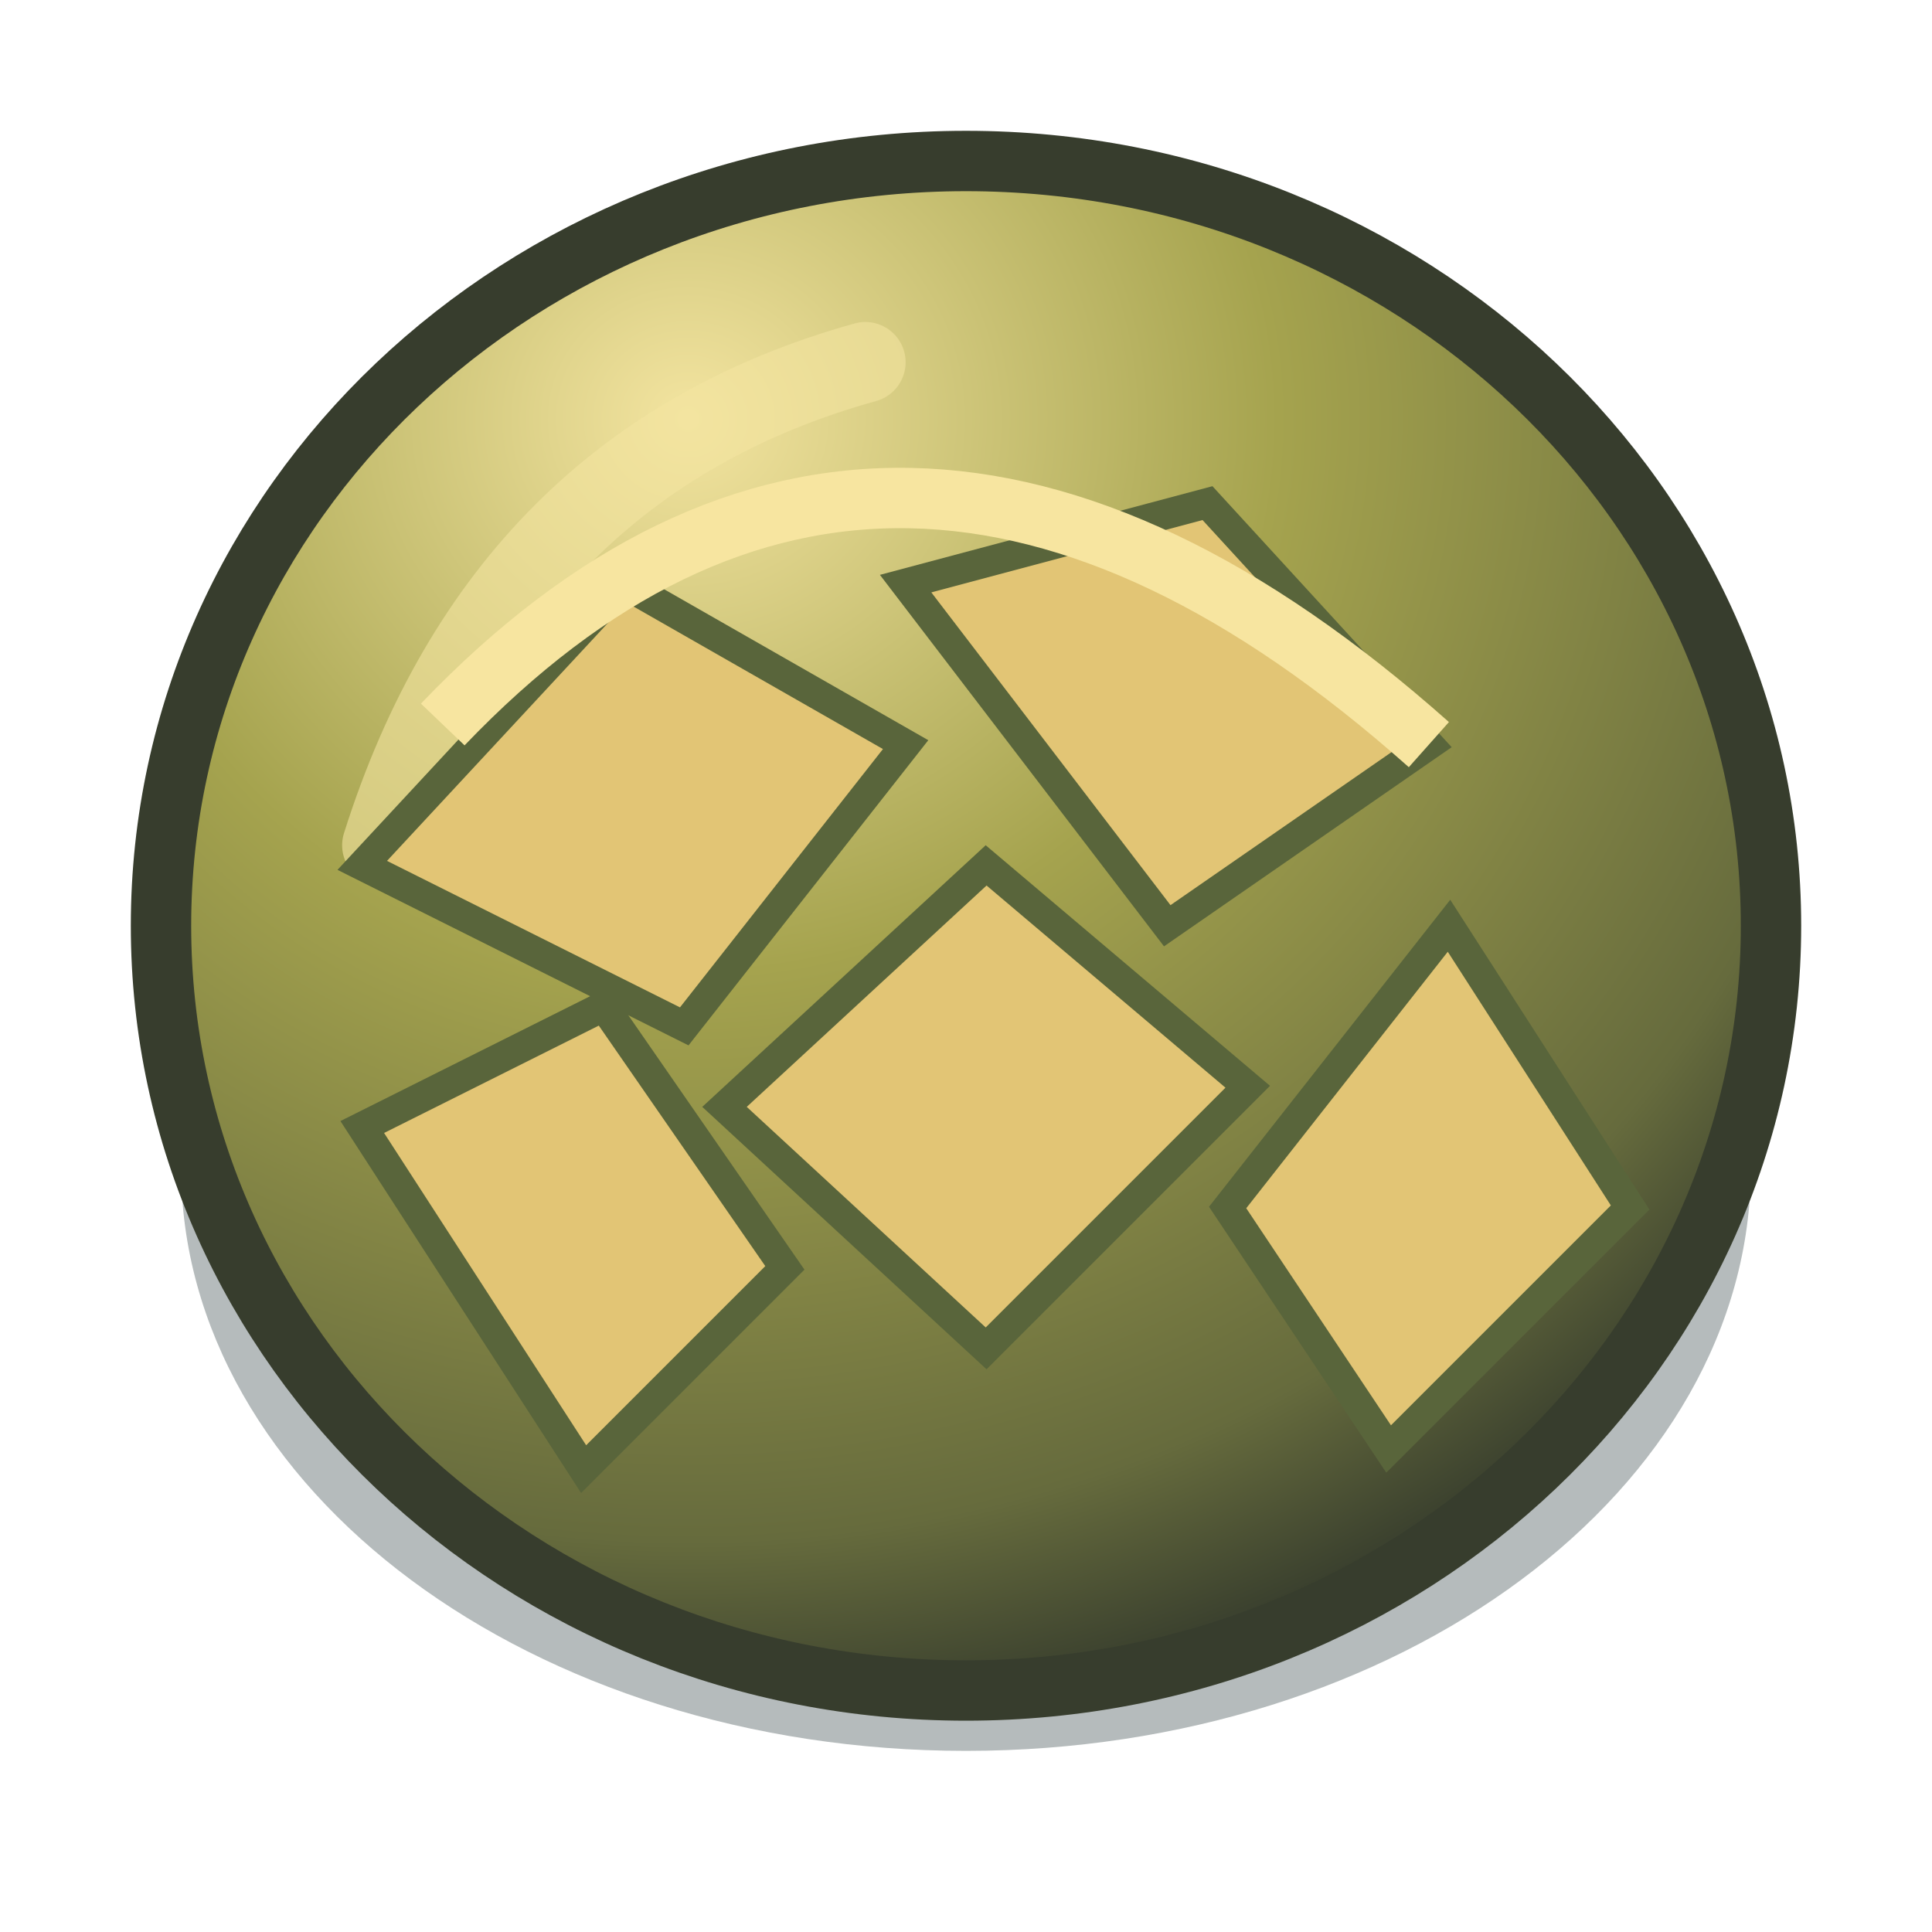
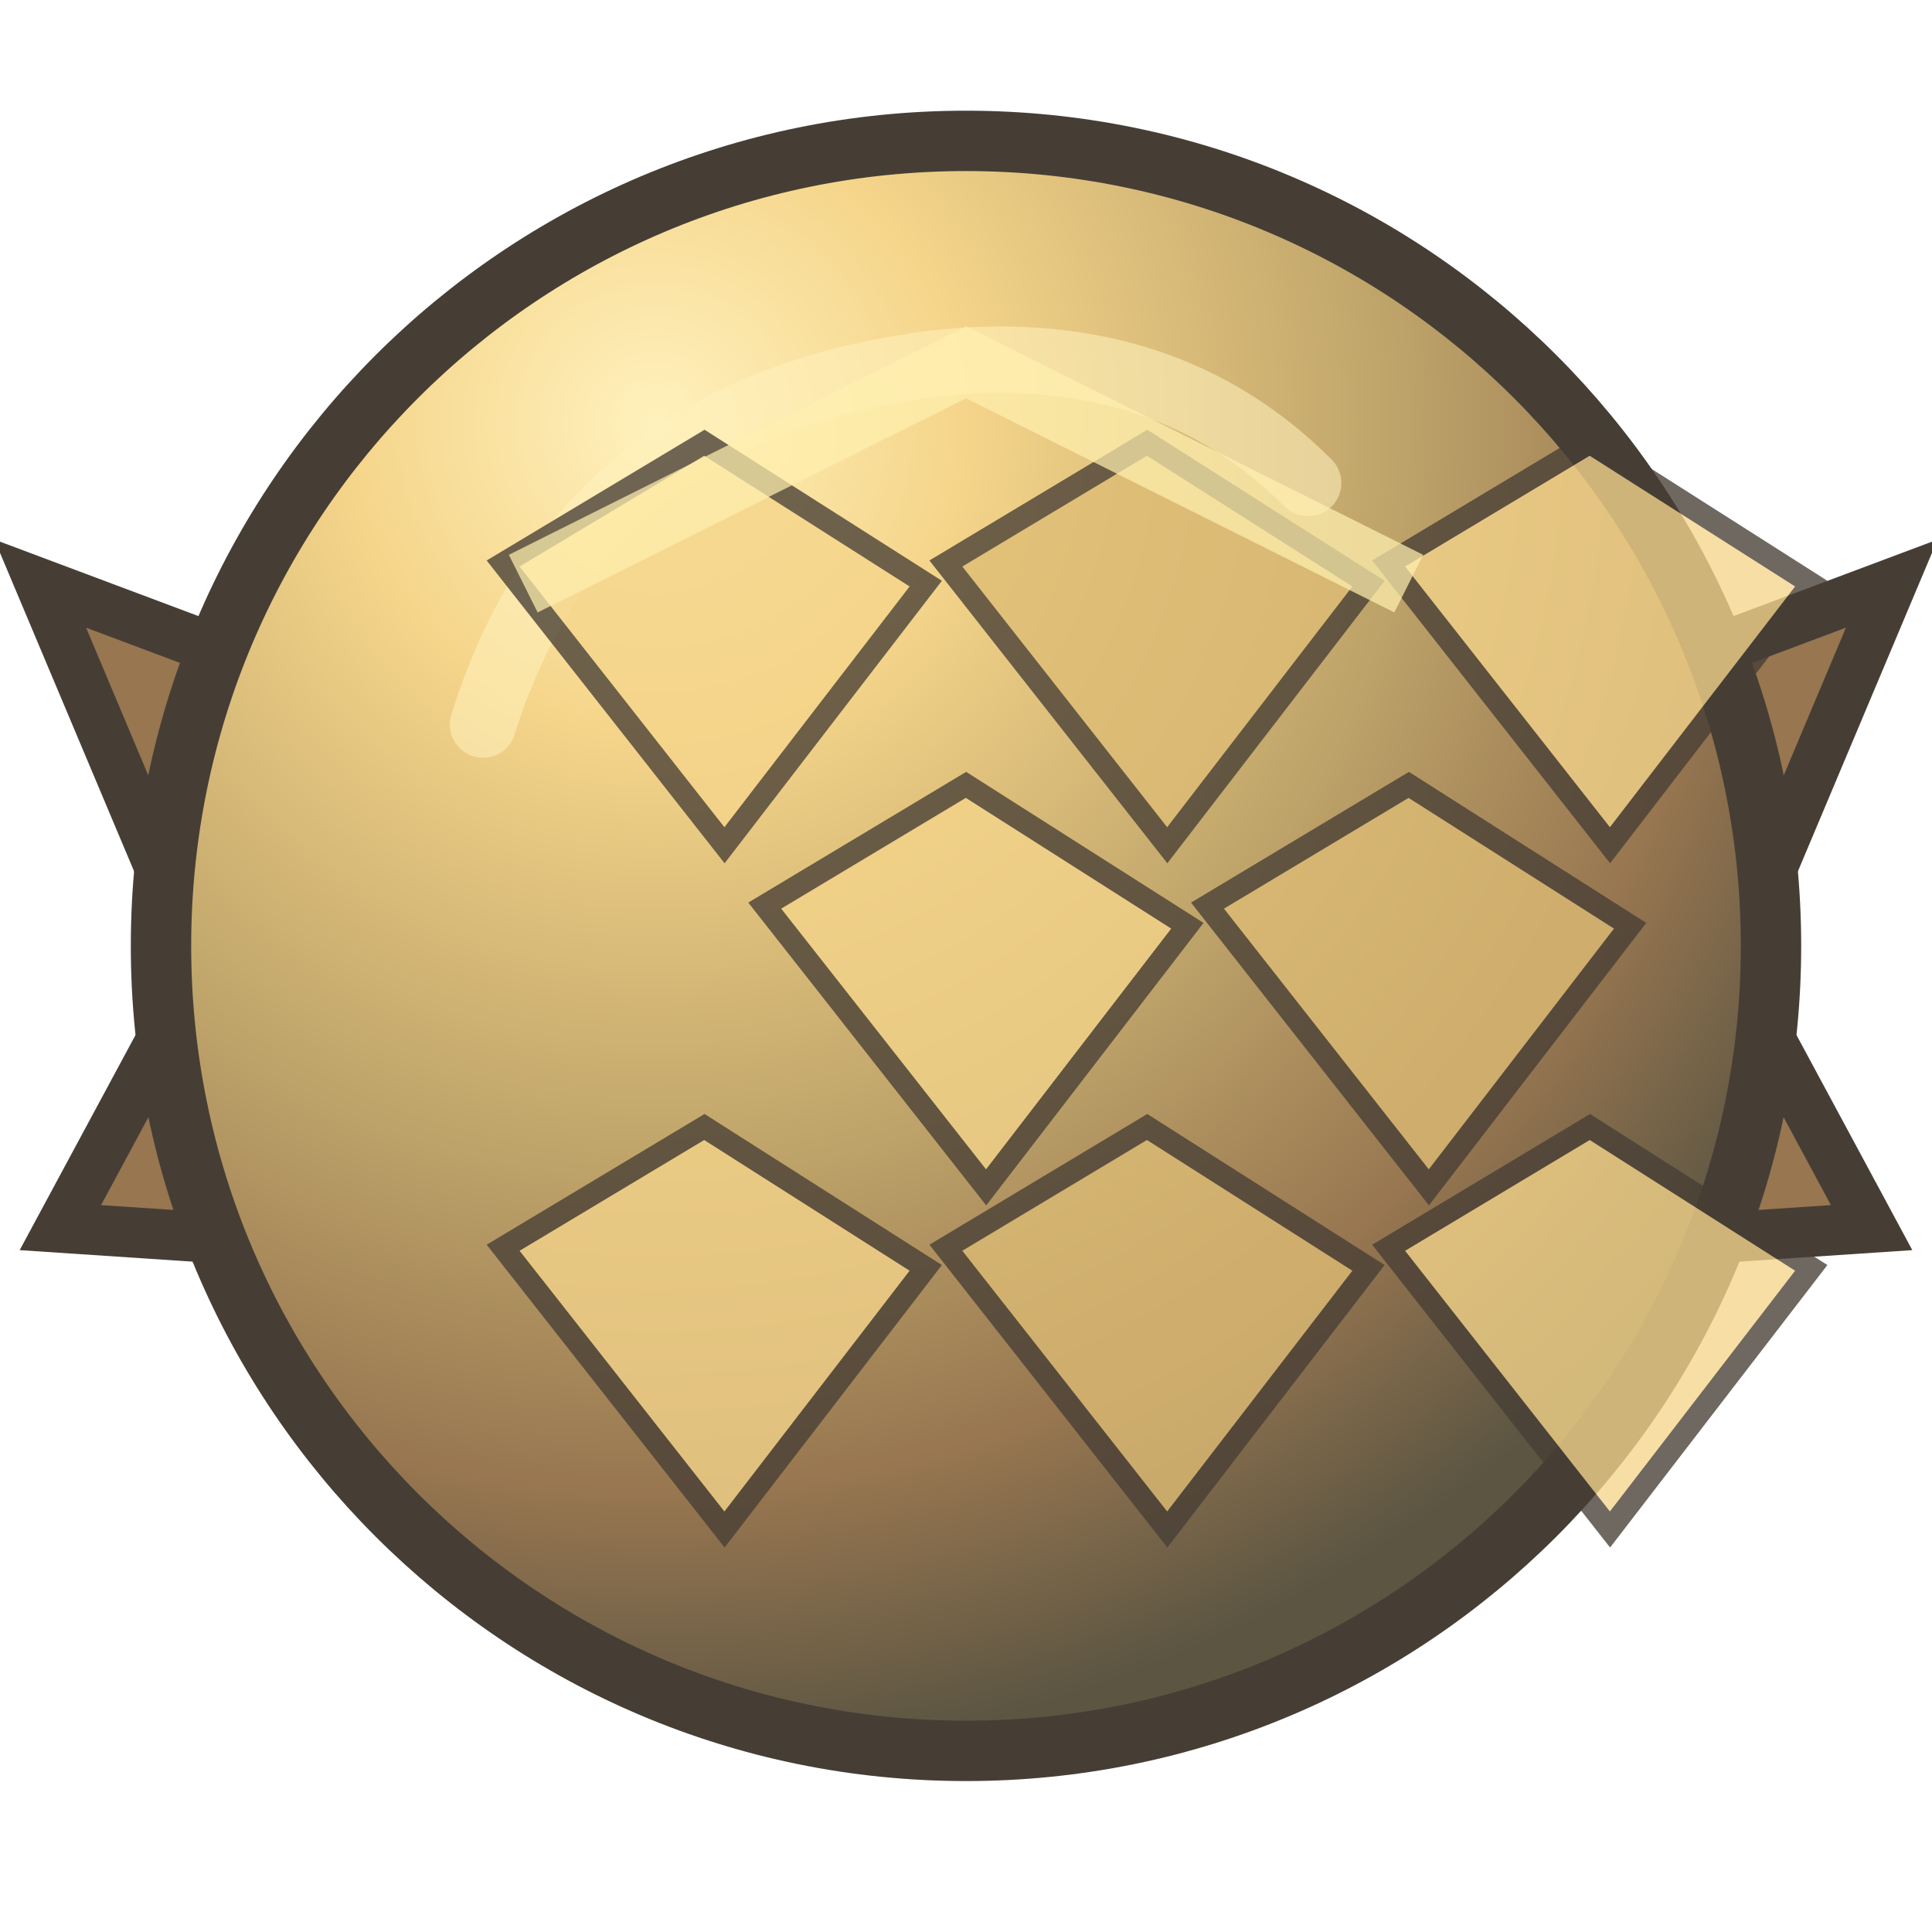
- <svg xmlns="http://www.w3.org/2000/svg" width="128" height="128" viewBox="0 0 96 96">
+ <svg xmlns="http://www.w3.org/2000/svg" width="160" height="160" viewBox="0 0 96 96">
  <defs>
-     <radialGradient id="scale" cx=".33" cy=".17" r=".86">
-       <stop stop-color="#f3e4a0" />
-       <stop offset=".42" stop-color="#a5a34e" />
-       <stop offset=".85" stop-color="#666b3d" />
-       <stop offset="1" stop-color="#373d2d" />
+     <radialGradient id="body" cx=".31" cy=".18" r=".82">
+       <stop stop-color="#fff1bd" />
+       <stop offset=".23" stop-color="#f5d58a" />
+       <stop offset=".55" stop-color="#bfa46a" />
+       <stop offset=".8" stop-color="#977650" />
+       <stop offset="1" stop-color="#5b5542" />
    </radialGradient>
+     <linearGradient id="plate" x1=".18" y1="0" x2=".85" y2=".95">
+       <stop stop-color="#fff1bd" />
+       <stop offset=".54" stop-color="#debd75" />
+       <stop offset="1" stop-color="#977650" />
+     </linearGradient>
  </defs>
-   <ellipse cx="48" cy="58" rx="39" ry="29" fill="#162a2b" opacity=".32" />
-   <ellipse cx="48" cy="46" rx="40" ry="38" fill="url(#scale)" stroke="#373d2d" stroke-width="3" />
-   <path d="M19 42Q25 23 43 18" stroke="#f3e4a0" stroke-width="4" opacity=".6" fill="none" stroke-linecap="round" />
-   <g fill="#e2c575" stroke="#59653b" stroke-width="1.5">
-     <path d="M18 43L31 29L45 37L34 51Z" />
-     <path d="M45 29L60 25L71 37L58 46Z" />
-     <path d="M36 55L49 43L62 54L49 67Z" />
-     <path d="M18 56L30 50L39 63L29 73Z" />
-     <path d="M61 60L72 46L81 60L69 72Z" />
+   <g fill="#977650" stroke="#463e35" stroke-width="2.5">
+     <path d="M18 35L2 29L10 48L3 61L18 62Z" />
+     <path d="M78 35L94 29L86 48L93 61L78 62Z" />
  </g>
-   <path d="M22 36Q44 13 71 37" fill="none" stroke="#f7e5a0" stroke-width="3" />
+   <ellipse cx="48" cy="47" rx="40" ry="40" fill="url(#body)" stroke="#463e35" stroke-width="3" />
+   <path d="M24 36Q29 20 47 18Q58 17 65 24" stroke="#fff1bd" stroke-width="3.3" opacity=".57" stroke-linecap="round" fill="none" />
+   <g>
+     <path d="M25 28l10-6 11 7-10 13Z" fill="#f5d58a" stroke="#463e35" stroke-width="1.1" opacity=".78" />
+     <path d="M47 28l10-6 11 7-10 13Z" fill="#debd75" stroke="#463e35" stroke-width="1.1" opacity=".78" />
+     <path d="M69 28l10-6 11 7-10 13Z" fill="#f5d58a" stroke="#463e35" stroke-width="1.1" opacity=".78" />
+     <path d="M38 45l10-6 11 7-10 13Z" fill="#f5d58a" stroke="#463e35" stroke-width="1.1" opacity=".78" />
+     <path d="M60 45l10-6 11 7-10 13Z" fill="#debd75" stroke="#463e35" stroke-width="1.1" opacity=".78" />
+     <path d="M25 62l10-6 11 7-10 13Z" fill="#f5d58a" stroke="#463e35" stroke-width="1.1" opacity=".78" />
+     <path d="M47 62l10-6 11 7-10 13Z" fill="#debd75" stroke="#463e35" stroke-width="1.1" opacity=".78" />
+     <path d="M69 62l10-6 11 7-10 13Z" fill="#f5d58a" stroke="#463e35" stroke-width="1.1" opacity=".78" />
+   </g>
+   <path d="M26 29L48 18L70 29" fill="none" stroke="#fff0ae" stroke-width="3.2" opacity=".72" />
</svg>
